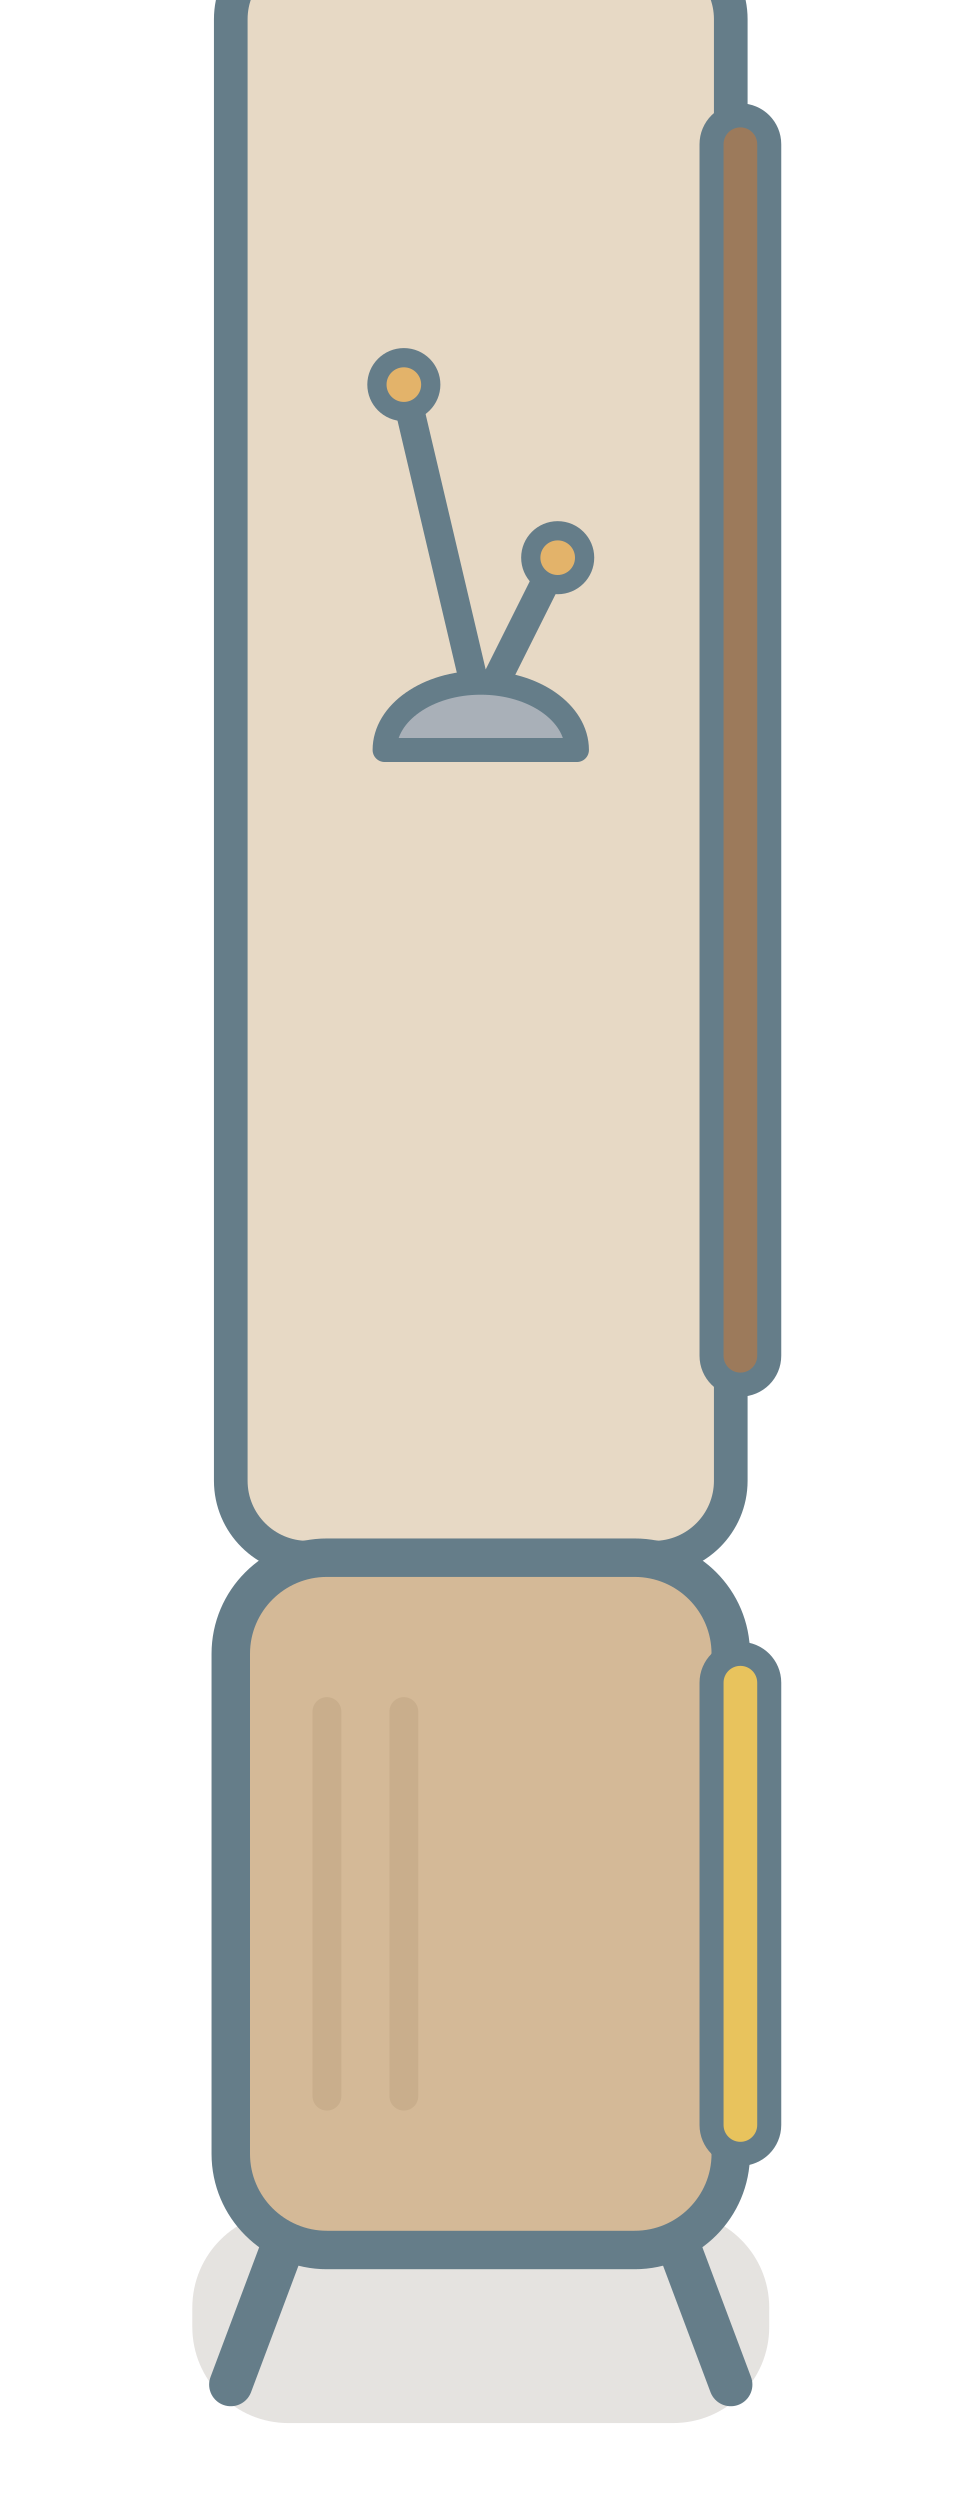
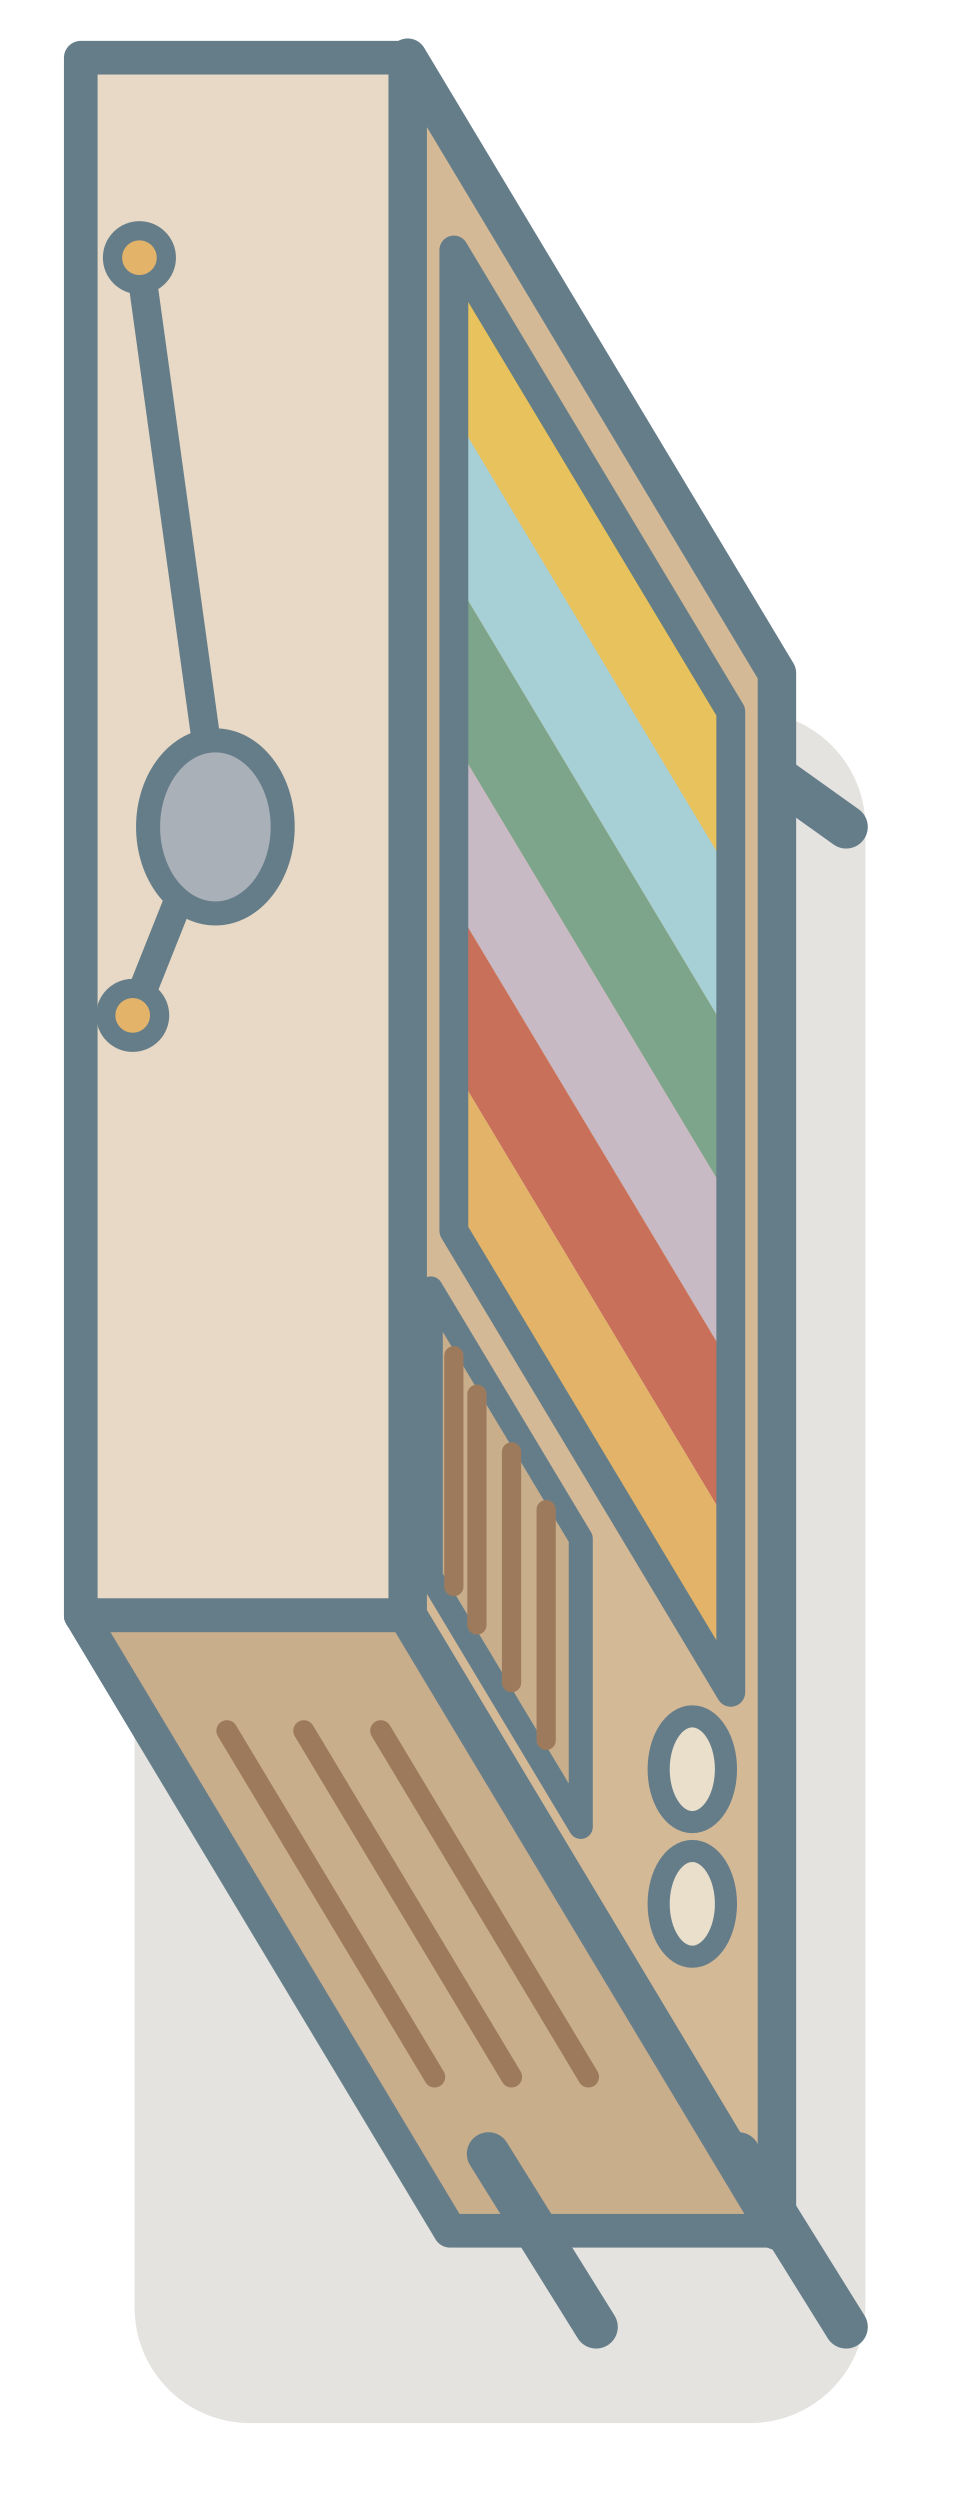
<svg xmlns="http://www.w3.org/2000/svg" viewBox="0 0 100 260">
  <g stroke-linejoin="round" stroke-linecap="round">
-     <rect x="20.0" y="230.0" width="60" height="22" rx="10" fill="#5a4a3a" opacity=".16" />
-     <path d="M30.0 232.0L24.0 248.0M70.0 232.0L76.0 248.0" fill="none" stroke="#657D89" stroke-width="4.5" />
-     <rect x="24.0" y="-6.0" width="52" height="168" rx="8" fill="#E7D9C5" stroke="#657D89" stroke-width="3.5" />
-     <rect x="74.0" y="12.0" width="6" height="132" rx="3" fill="#9C7A5B" stroke="#657D89" stroke-width="2.5" />
-     <rect x="24.0" y="162.0" width="52" height="72" rx="10" fill="#D4B997" stroke="#657D89" stroke-width="4" />
-     <path d="M34.0 178.0V218.0M42.0 178.0V218.0" fill="none" stroke="#C9AE8C" stroke-width="3" />
-     <rect x="74.0" y="172.0" width="6" height="52" rx="3" fill="#E8C35D" stroke="#657D89" stroke-width="2.5" />
-     <path d="M50 74.0L42 40.0M50 74.0L58 58.0" fill="none" stroke="#657D89" stroke-width="3" />
-     <circle cx="42" cy="40.0" r="2.8" fill="#E3B36A" stroke="#657D89" stroke-width="2" />
-     <circle cx="58" cy="58.0" r="2.8" fill="#E3B36A" stroke="#657D89" stroke-width="2" />
-     <path d="M40 78.0a10 7 0 0 1 20 0Z" fill="#A9B0B8" stroke="#657D89" stroke-width="2.5" />
+     <rect x="14" y="74" width="76" height="178" rx="12" fill="#5a4a3a" opacity=".16" />
+     <path d="M50.8 78.0L62.0 86.0" fill="none" stroke="#657D89" stroke-width="4.5" />
+     <path d="M76.8 78.0L88.0 86.0" fill="none" stroke="#657D89" stroke-width="4.5" />
+     <polygon points="8.4,6.0 42.4,6.0 42.4,168.0 8.4,168.0" fill="#E7D9C5" stroke="#657D89" stroke-width="3.5" />
+     <path d="M22.4 84.0L14.5 26.8" fill="none" stroke="#657D89" stroke-width="3" />
+     <circle cx="14.5" cy="26.8" r="2.8" fill="#E3B36A" stroke="#657D89" stroke-width="2" />
+     <path d="M22.4 84.0L13.8 105.6" fill="none" stroke="#657D89" stroke-width="3" />
+     <circle cx="13.8" cy="105.6" r="2.8" fill="#E3B36A" stroke="#657D89" stroke-width="2" />
+     <ellipse cx="22.4" cy="86.0" rx="7" ry="9" fill="#A9B0B8" stroke="#657D89" stroke-width="2.5" />
+     <polygon points="46.8,232.0 80.8,232.0 42.4,168.0 8.4,168.0" fill="#C9AE8C" stroke="#657D89" stroke-width="3.5" />
+     <path d="M45.2 216.0L23.6 180.0" fill="none" stroke="#9C7A5B" stroke-width="2.2" />
+     <path d="M53.2 216.0L31.6 180.0" fill="none" stroke="#9C7A5B" stroke-width="2.2" />
+     <path d="M61.2 216.0L39.6 180.0" fill="none" stroke="#9C7A5B" stroke-width="2.2" />
+     <polygon points="80.8,70.0 80.8,232.0 42.4,168.0 42.4,6.0" fill="#D4B997" stroke="#657D89" stroke-width="4" />
+     <path d="M50.8 224.0L62.0 242.0" fill="none" stroke="#657D89" stroke-width="4.5" />
+     <path d="M76.8 224.0L88.0 242.0" fill="none" stroke="#657D89" stroke-width="4.5" />
+     <polygon points="76.0,74.0 76.0,91.0 47.2,43.0 47.2,26.0" fill="#E8C35D" />
+     <polygon points="76.0,91.0 76.0,108.0 47.2,60.0 47.2,43.0" fill="#A6D0D5" />
+     <polygon points="76.0,108.0 76.0,125.0 47.2,77.0 47.2,60.0" fill="#7CA58B" />
+     <polygon points="76.0,125.0 76.0,142.0 47.2,94.0 47.2,77.0" fill="#C7BAC4" />
+     <polygon points="76.0,142.0 76.0,159.0 47.2,111.0 47.2,94.0" fill="#C9705A" />
+     <polygon points="76.0,159.0 76.0,176.0 47.2,128.0 47.2,111.0" fill="#E3B36A" />
+     <polygon points="76.0,74.0 76.0,176.0 47.2,128.0 47.2,26.0" fill="none" stroke="#657D89" stroke-width="3" />
+     <polygon points="60.4,160.0 60.4,190.0 44.8,164.0 44.8,134.0" fill="#C9AE8C" stroke="#657D89" stroke-width="2.5" />
+     <path d="M56.8 157.0L56.8 181.0" fill="none" stroke="#9C7A5B" stroke-width="2" />
+     <path d="M53.2 151.0L53.2 175.0" fill="none" stroke="#9C7A5B" stroke-width="2" />
+     <path d="M49.6 145.0L49.6 169.0" fill="none" stroke="#9C7A5B" stroke-width="2" />
+     <path d="M47.2 141.0L47.2 165.0" fill="none" stroke="#9C7A5B" stroke-width="2" />
+     <ellipse cx="72.0" cy="184.0" rx="3.5" ry="5.5" fill="#EADFCB" stroke="#657D89" stroke-width="2.3" />
+     <ellipse cx="72.0" cy="198.0" rx="3.5" ry="5.5" fill="#EADFCB" stroke="#657D89" stroke-width="2.3" />
  </g>
</svg>
